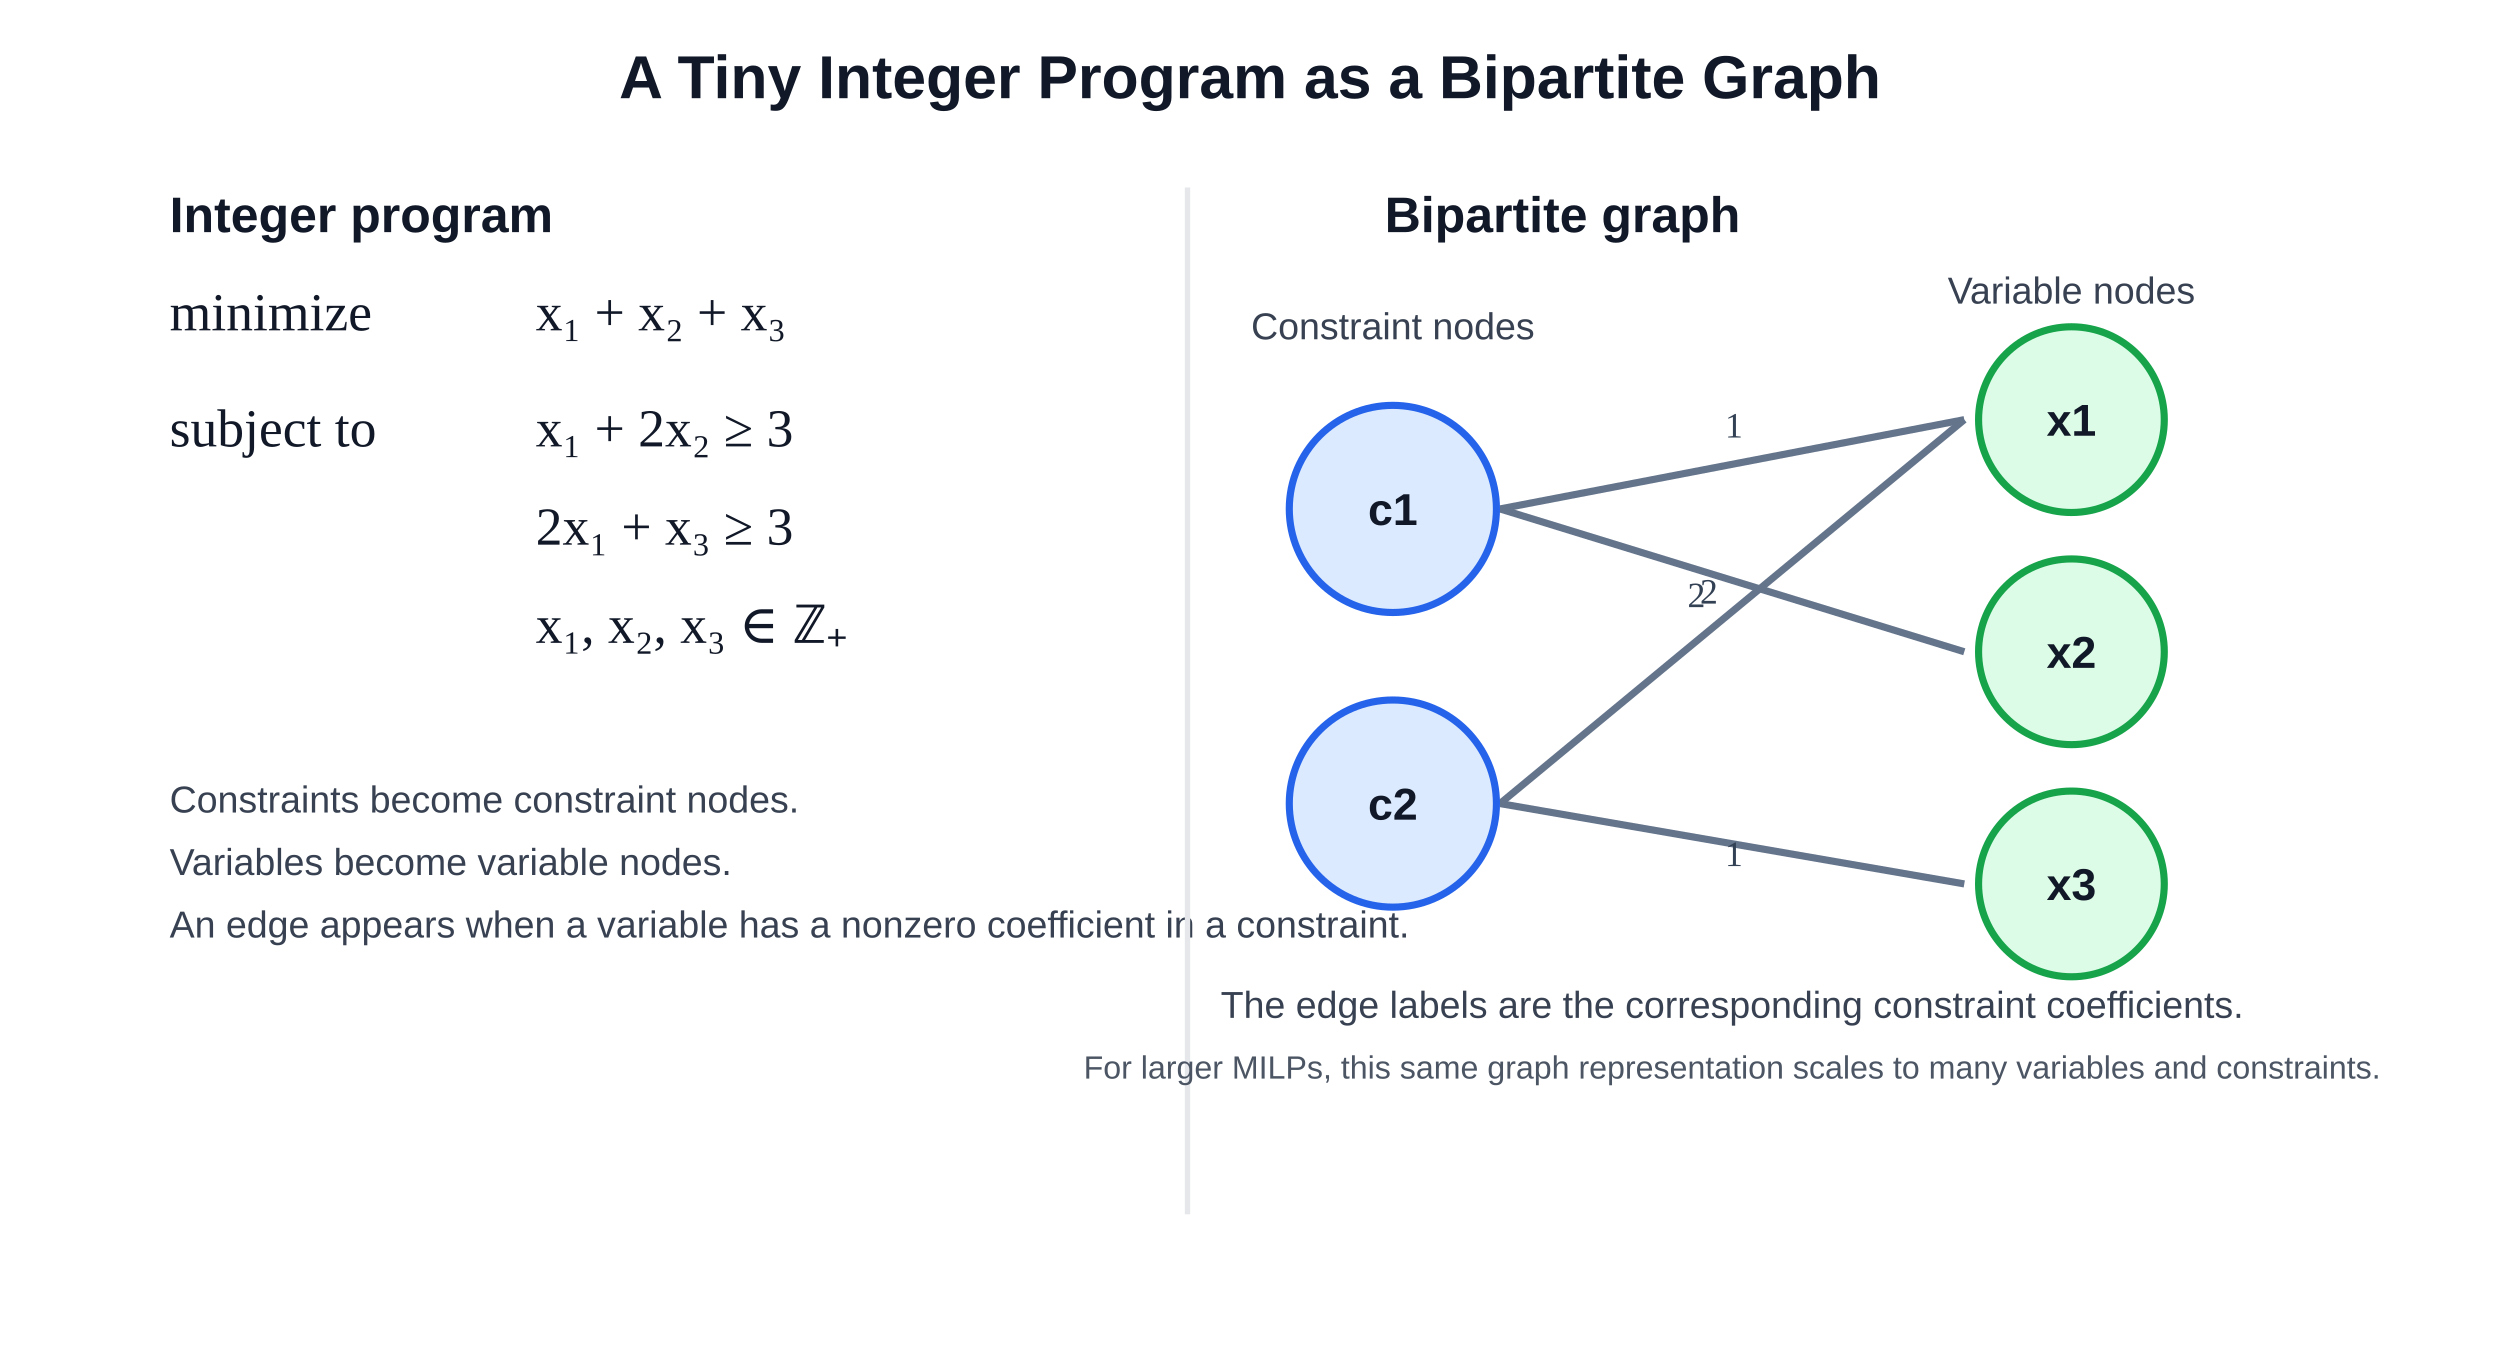
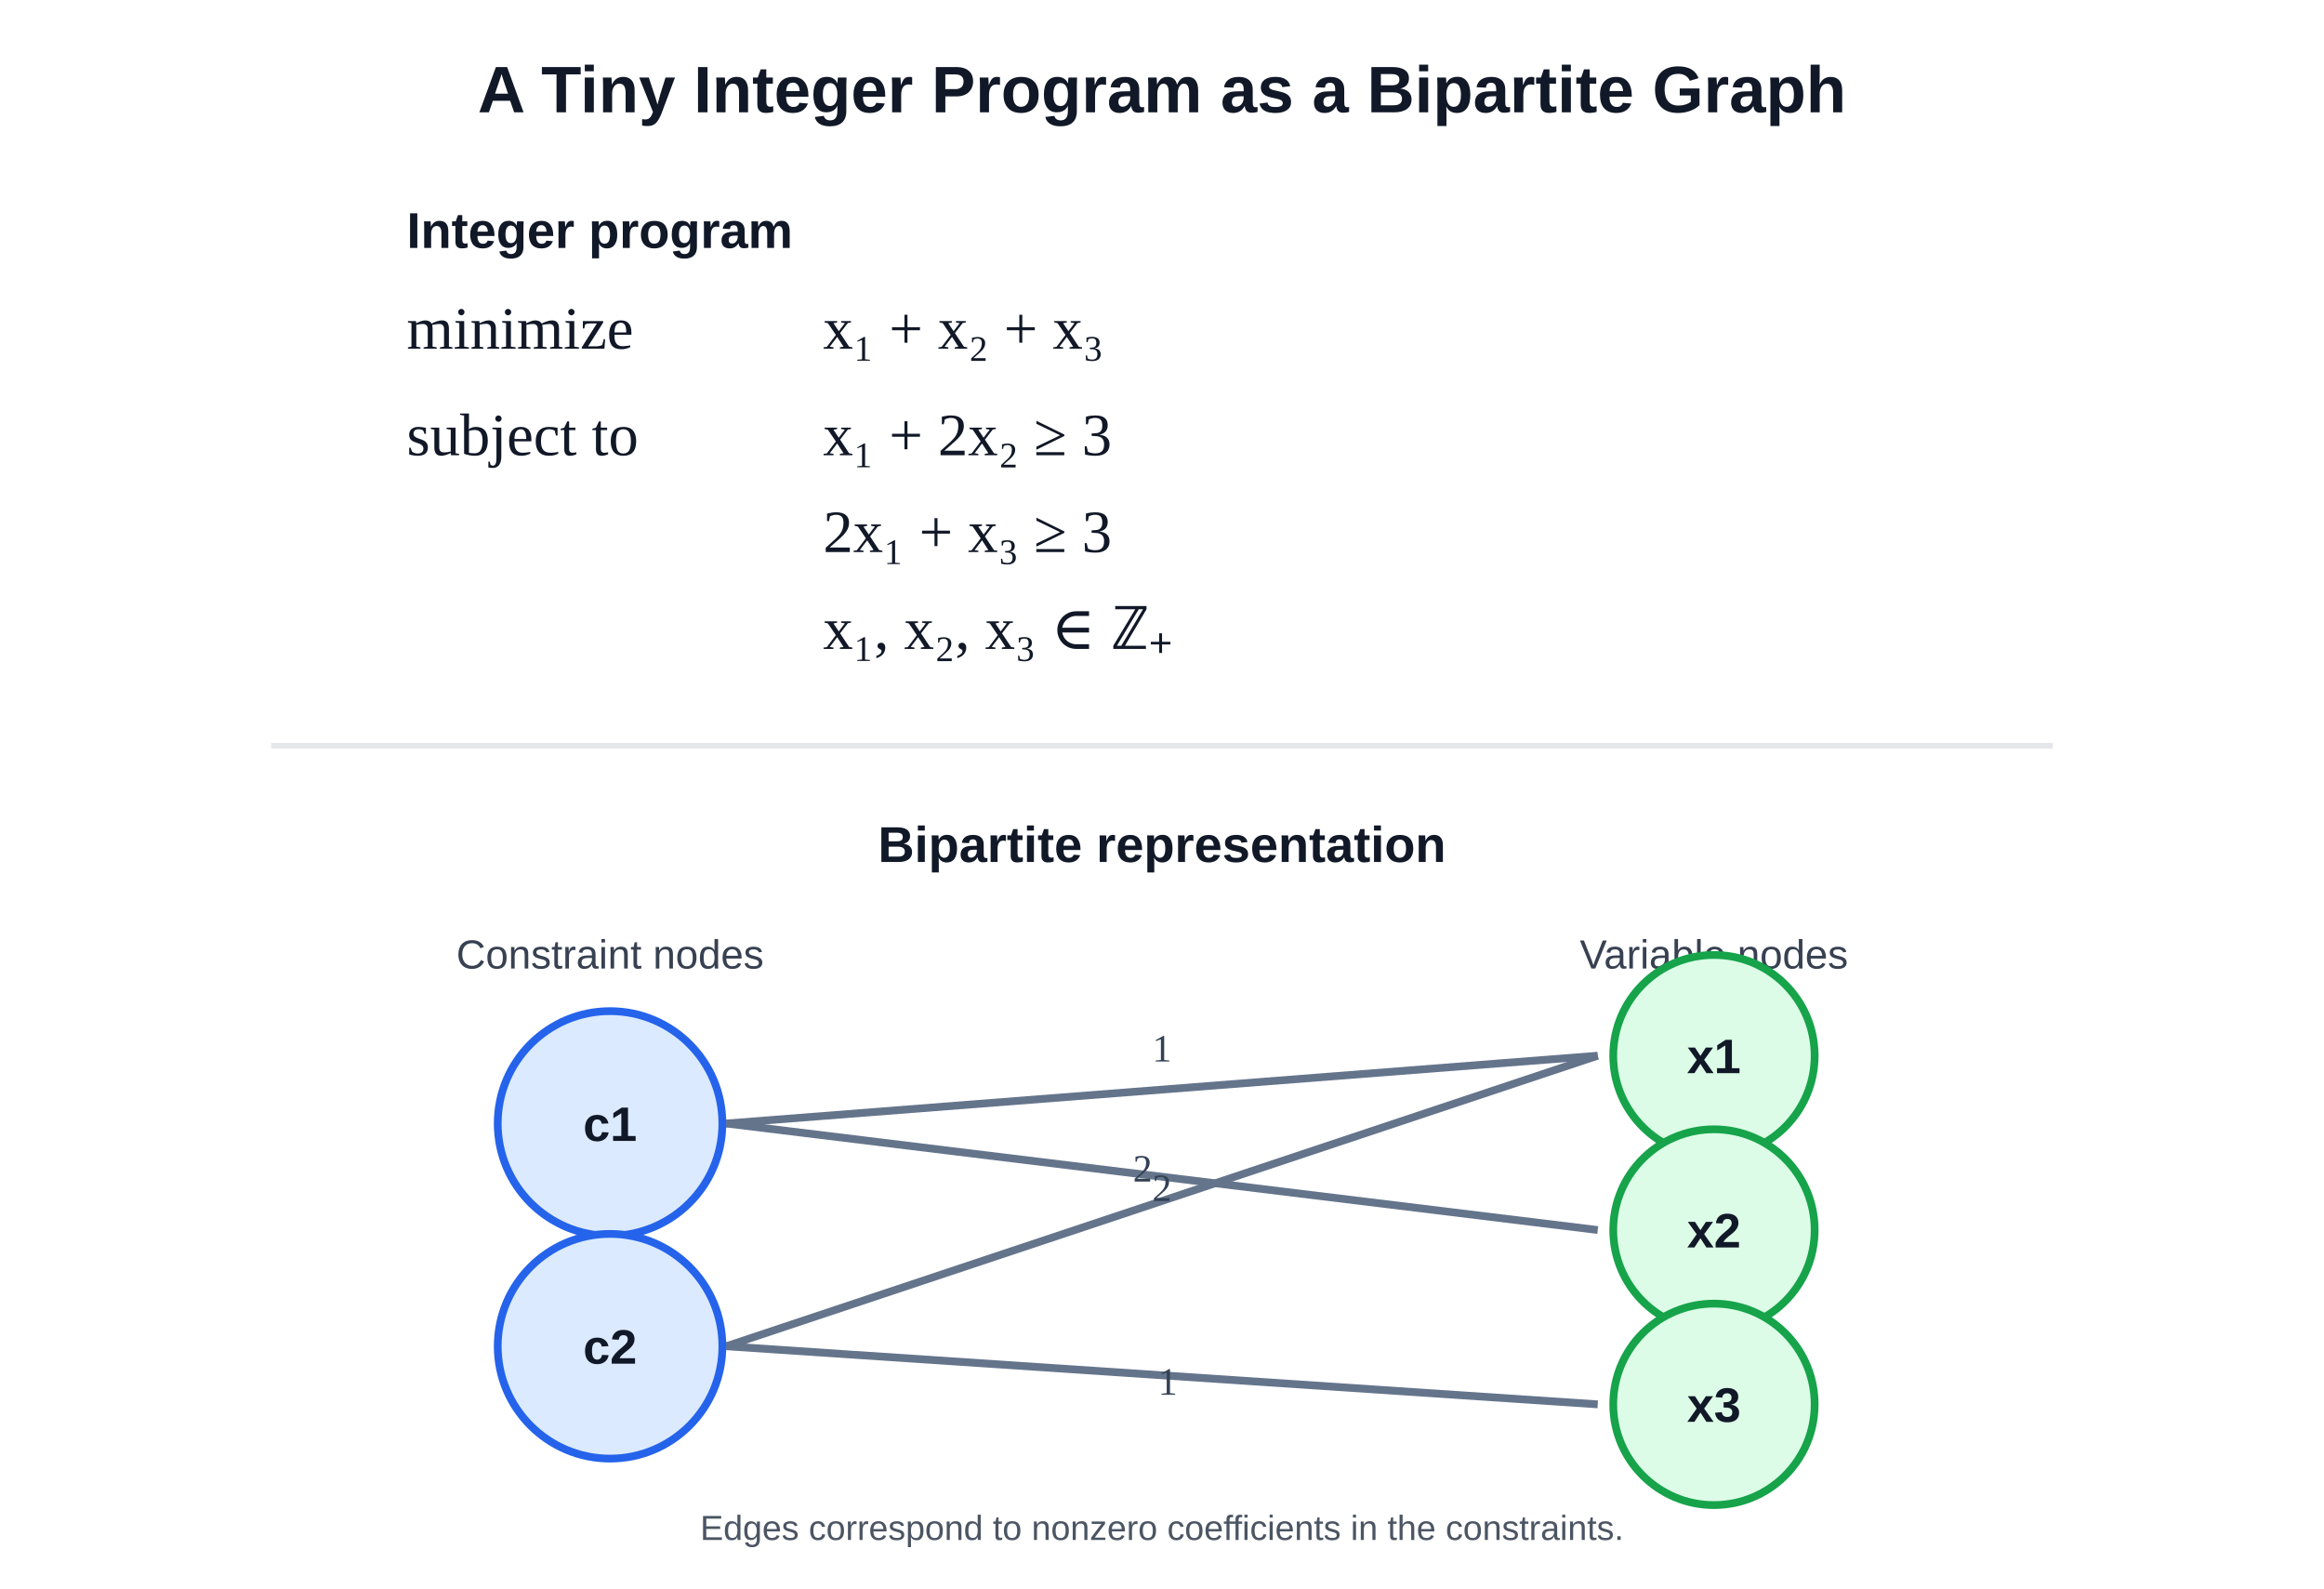
- <svg xmlns="http://www.w3.org/2000/svg" width="1400" height="760" viewBox="0 0 1400 760" role="img" aria-labelledby="title desc">
+ <svg xmlns="http://www.w3.org/2000/svg" width="1200" height="820" viewBox="0 0 1200 820" role="img" aria-labelledby="title desc">
  <defs>
    <style>
      .title { font: 700 34px Arial, Helvetica, sans-serif; fill: #111827; }
-       .heading { font: 700 28px Arial, Helvetica, sans-serif; fill: #111827; }
-       .math { font: 30px Georgia, 'Times New Roman', serif; fill: #111827; }
+       .heading { font: 700 26px Arial, Helvetica, sans-serif; fill: #111827; }
+       .math { font: 31px Georgia, 'Times New Roman', serif; fill: #111827; }
      .small { font: 21px Arial, Helvetica, sans-serif; fill: #374151; }
      .tiny { font: 18px Arial, Helvetica, sans-serif; fill: #4b5563; }
      .nodeText { font: 700 25px Arial, Helvetica, sans-serif; fill: #111827; }
      .edge { stroke: #64748b; stroke-width: 4; }
      .coef { font: 20px Georgia, 'Times New Roman', serif; fill: #334155; }
    </style>
  </defs>
-   <text x="700" y="55" text-anchor="middle" class="title">A Tiny Integer Program as a Bipartite Graph</text>
-   <text x="95" y="130" class="heading">Integer program</text>
-   <text x="95" y="185" class="math">minimize</text>
-   <text x="300" y="185" class="math">x₁ + x₂ + x₃</text>
-   <text x="95" y="250" class="math">subject to</text>
-   <text x="300" y="250" class="math">x₁ + 2x₂ ≥ 3</text>
-   <text x="300" y="305" class="math">2x₁ + x₃ ≥ 3</text>
-   <text x="300" y="360" class="math">x₁, x₂, x₃ ∈ ℤ₊</text>
-   <text x="95" y="455" class="small">Constraints become constraint nodes.</text>
-   <text x="95" y="490" class="small">Variables become variable nodes.</text>
-   <text x="95" y="525" class="small">An edge appears when a variable has a nonzero coefficient in a constraint.</text>
-   <line x1="665" y1="105" x2="665" y2="680" stroke="#e5e7eb" stroke-width="3" />
-   <text x="875" y="130" text-anchor="middle" class="heading">Bipartite graph</text>
-   <text x="780" y="190" text-anchor="middle" class="small">Constraint nodes</text>
-   <text x="1160" y="170" text-anchor="middle" class="small">Variable nodes</text>
-   <line x1="840" y1="285" x2="1100" y2="235" class="edge" />
-   <line x1="840" y1="285" x2="1100" y2="365" class="edge" />
-   <line x1="840" y1="450" x2="1100" y2="235" class="edge" />
-   <line x1="840" y1="450" x2="1100" y2="495" class="edge" />
-   <text x="966" y="245" class="coef">1</text>
-   <text x="952" y="338" class="coef">2</text>
-   <text x="945" y="340" class="coef">2</text>
-   <text x="966" y="485" class="coef">1</text>
-   <circle cx="780" cy="285" r="58" fill="#dbeafe" stroke="#2563eb" stroke-width="4" />
-   <circle cx="780" cy="450" r="58" fill="#dbeafe" stroke="#2563eb" stroke-width="4" />
-   <text x="780" y="294" text-anchor="middle" class="nodeText">c1</text>
-   <text x="780" y="459" text-anchor="middle" class="nodeText">c2</text>
-   <circle cx="1160" cy="235" r="52" fill="#dcfce7" stroke="#16a34a" stroke-width="4" />
-   <circle cx="1160" cy="365" r="52" fill="#dcfce7" stroke="#16a34a" stroke-width="4" />
-   <circle cx="1160" cy="495" r="52" fill="#dcfce7" stroke="#16a34a" stroke-width="4" />
-   <text x="1160" y="244" text-anchor="middle" class="nodeText">x1</text>
-   <text x="1160" y="374" text-anchor="middle" class="nodeText">x2</text>
-   <text x="1160" y="504" text-anchor="middle" class="nodeText">x3</text>
-   <text x="970" y="570" text-anchor="middle" class="small">The edge labels are the corresponding constraint coefficients.</text>
-   <text x="970" y="604" text-anchor="middle" class="tiny">For larger MILPs, this same graph representation scales to many variables and constraints.</text>
+   <text x="600" y="58" text-anchor="middle" class="title">A Tiny Integer Program as a Bipartite Graph</text>
+   <text x="210" y="128" class="heading">Integer program</text>
+   <text x="210" y="180" class="math">minimize</text>
+   <text x="425" y="180" class="math">x₁ + x₂ + x₃</text>
+   <text x="210" y="235" class="math">subject to</text>
+   <text x="425" y="235" class="math">x₁ + 2x₂ ≥ 3</text>
+   <text x="425" y="285" class="math">2x₁ + x₃ ≥ 3</text>
+   <text x="425" y="335" class="math">x₁, x₂, x₃ ∈ ℤ₊</text>
+   <line x1="140" y1="385" x2="1060" y2="385" stroke="#e5e7eb" stroke-width="3" />
+   <text x="600" y="445" text-anchor="middle" class="heading">Bipartite representation</text>
+   <text x="315" y="500" text-anchor="middle" class="small">Constraint nodes</text>
+   <text x="885" y="500" text-anchor="middle" class="small">Variable nodes</text>
+   <line x1="375" y1="580" x2="825" y2="545" class="edge" />
+   <line x1="375" y1="580" x2="825" y2="635" class="edge" />
+   <line x1="375" y1="695" x2="825" y2="545" class="edge" />
+   <line x1="375" y1="695" x2="825" y2="725" class="edge" />
+   <text x="595" y="548" class="coef">1</text>
+   <text x="595" y="620" class="coef">2</text>
+   <text x="585" y="610" class="coef">2</text>
+   <text x="598" y="720" class="coef">1</text>
+   <circle cx="315" cy="580" r="58" fill="#dbeafe" stroke="#2563eb" stroke-width="4" />
+   <circle cx="315" cy="695" r="58" fill="#dbeafe" stroke="#2563eb" stroke-width="4" />
+   <text x="315" y="589" text-anchor="middle" class="nodeText">c1</text>
+   <text x="315" y="704" text-anchor="middle" class="nodeText">c2</text>
+   <circle cx="885" cy="545" r="52" fill="#dcfce7" stroke="#16a34a" stroke-width="4" />
+   <circle cx="885" cy="635" r="52" fill="#dcfce7" stroke="#16a34a" stroke-width="4" />
+   <circle cx="885" cy="725" r="52" fill="#dcfce7" stroke="#16a34a" stroke-width="4" />
+   <text x="885" y="554" text-anchor="middle" class="nodeText">x1</text>
+   <text x="885" y="644" text-anchor="middle" class="nodeText">x2</text>
+   <text x="885" y="734" text-anchor="middle" class="nodeText">x3</text>
+   <text x="600" y="795" text-anchor="middle" class="tiny">Edges correspond to nonzero coefficients in the constraints.</text>
</svg>
